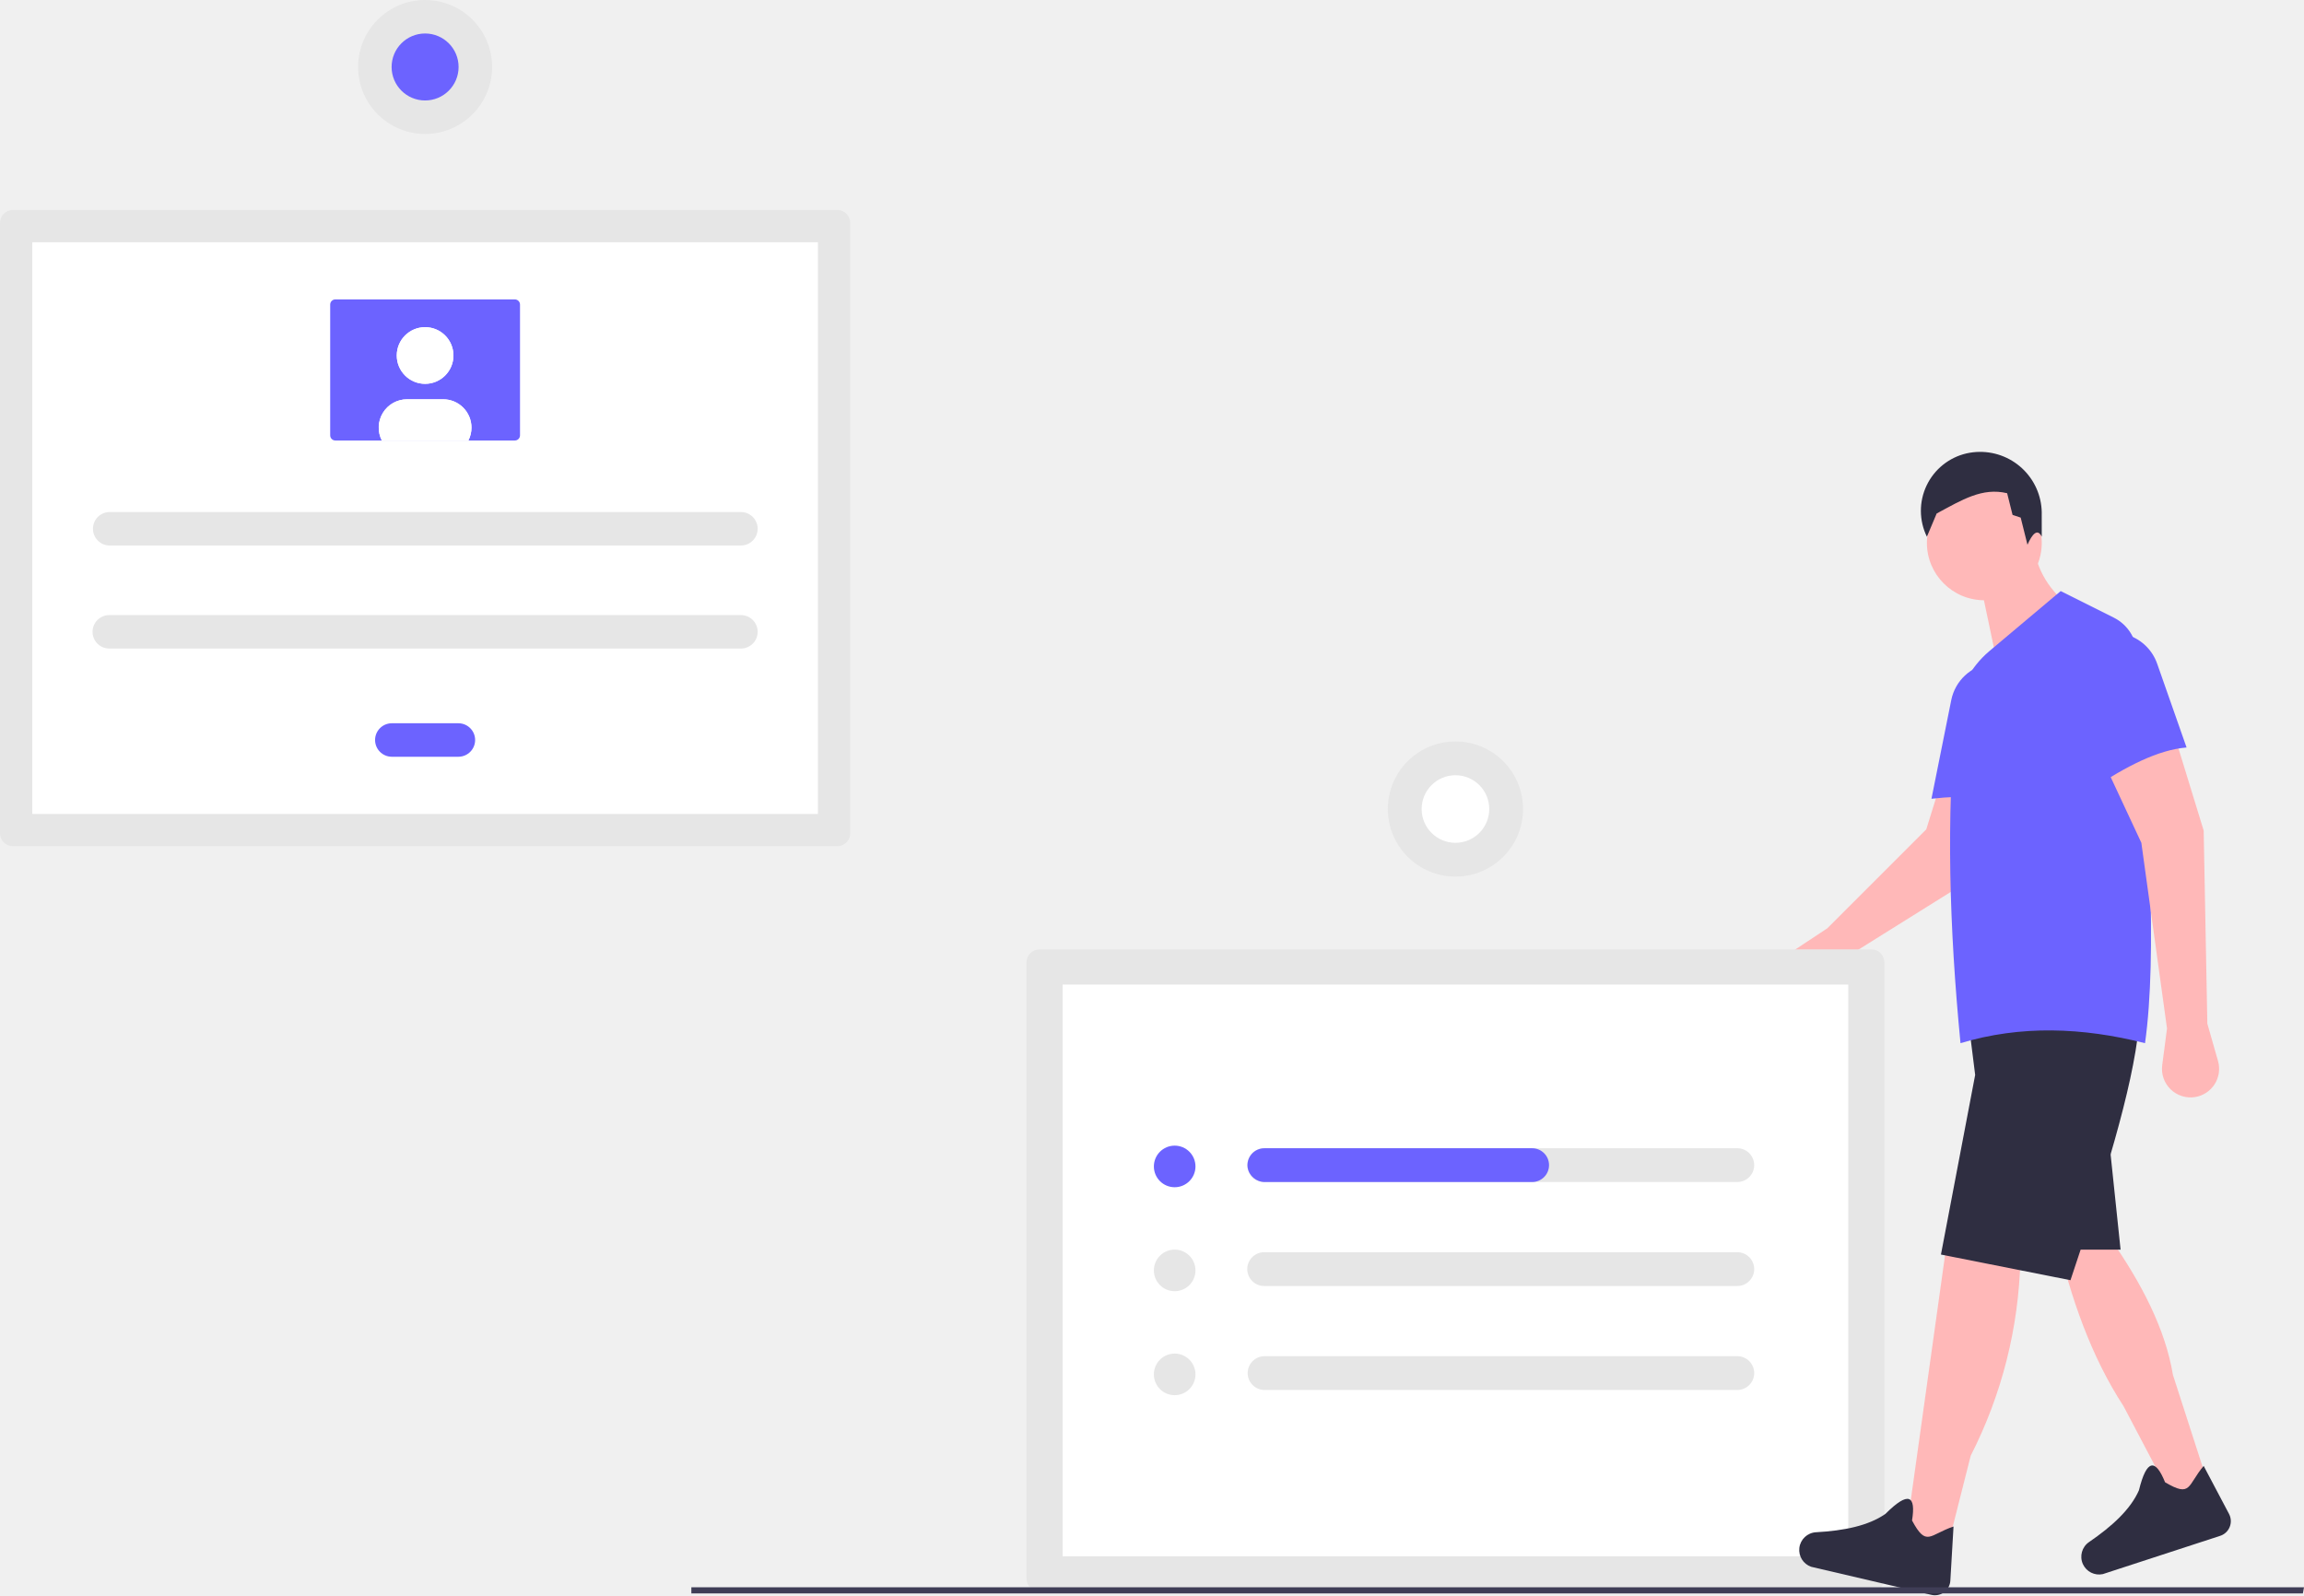
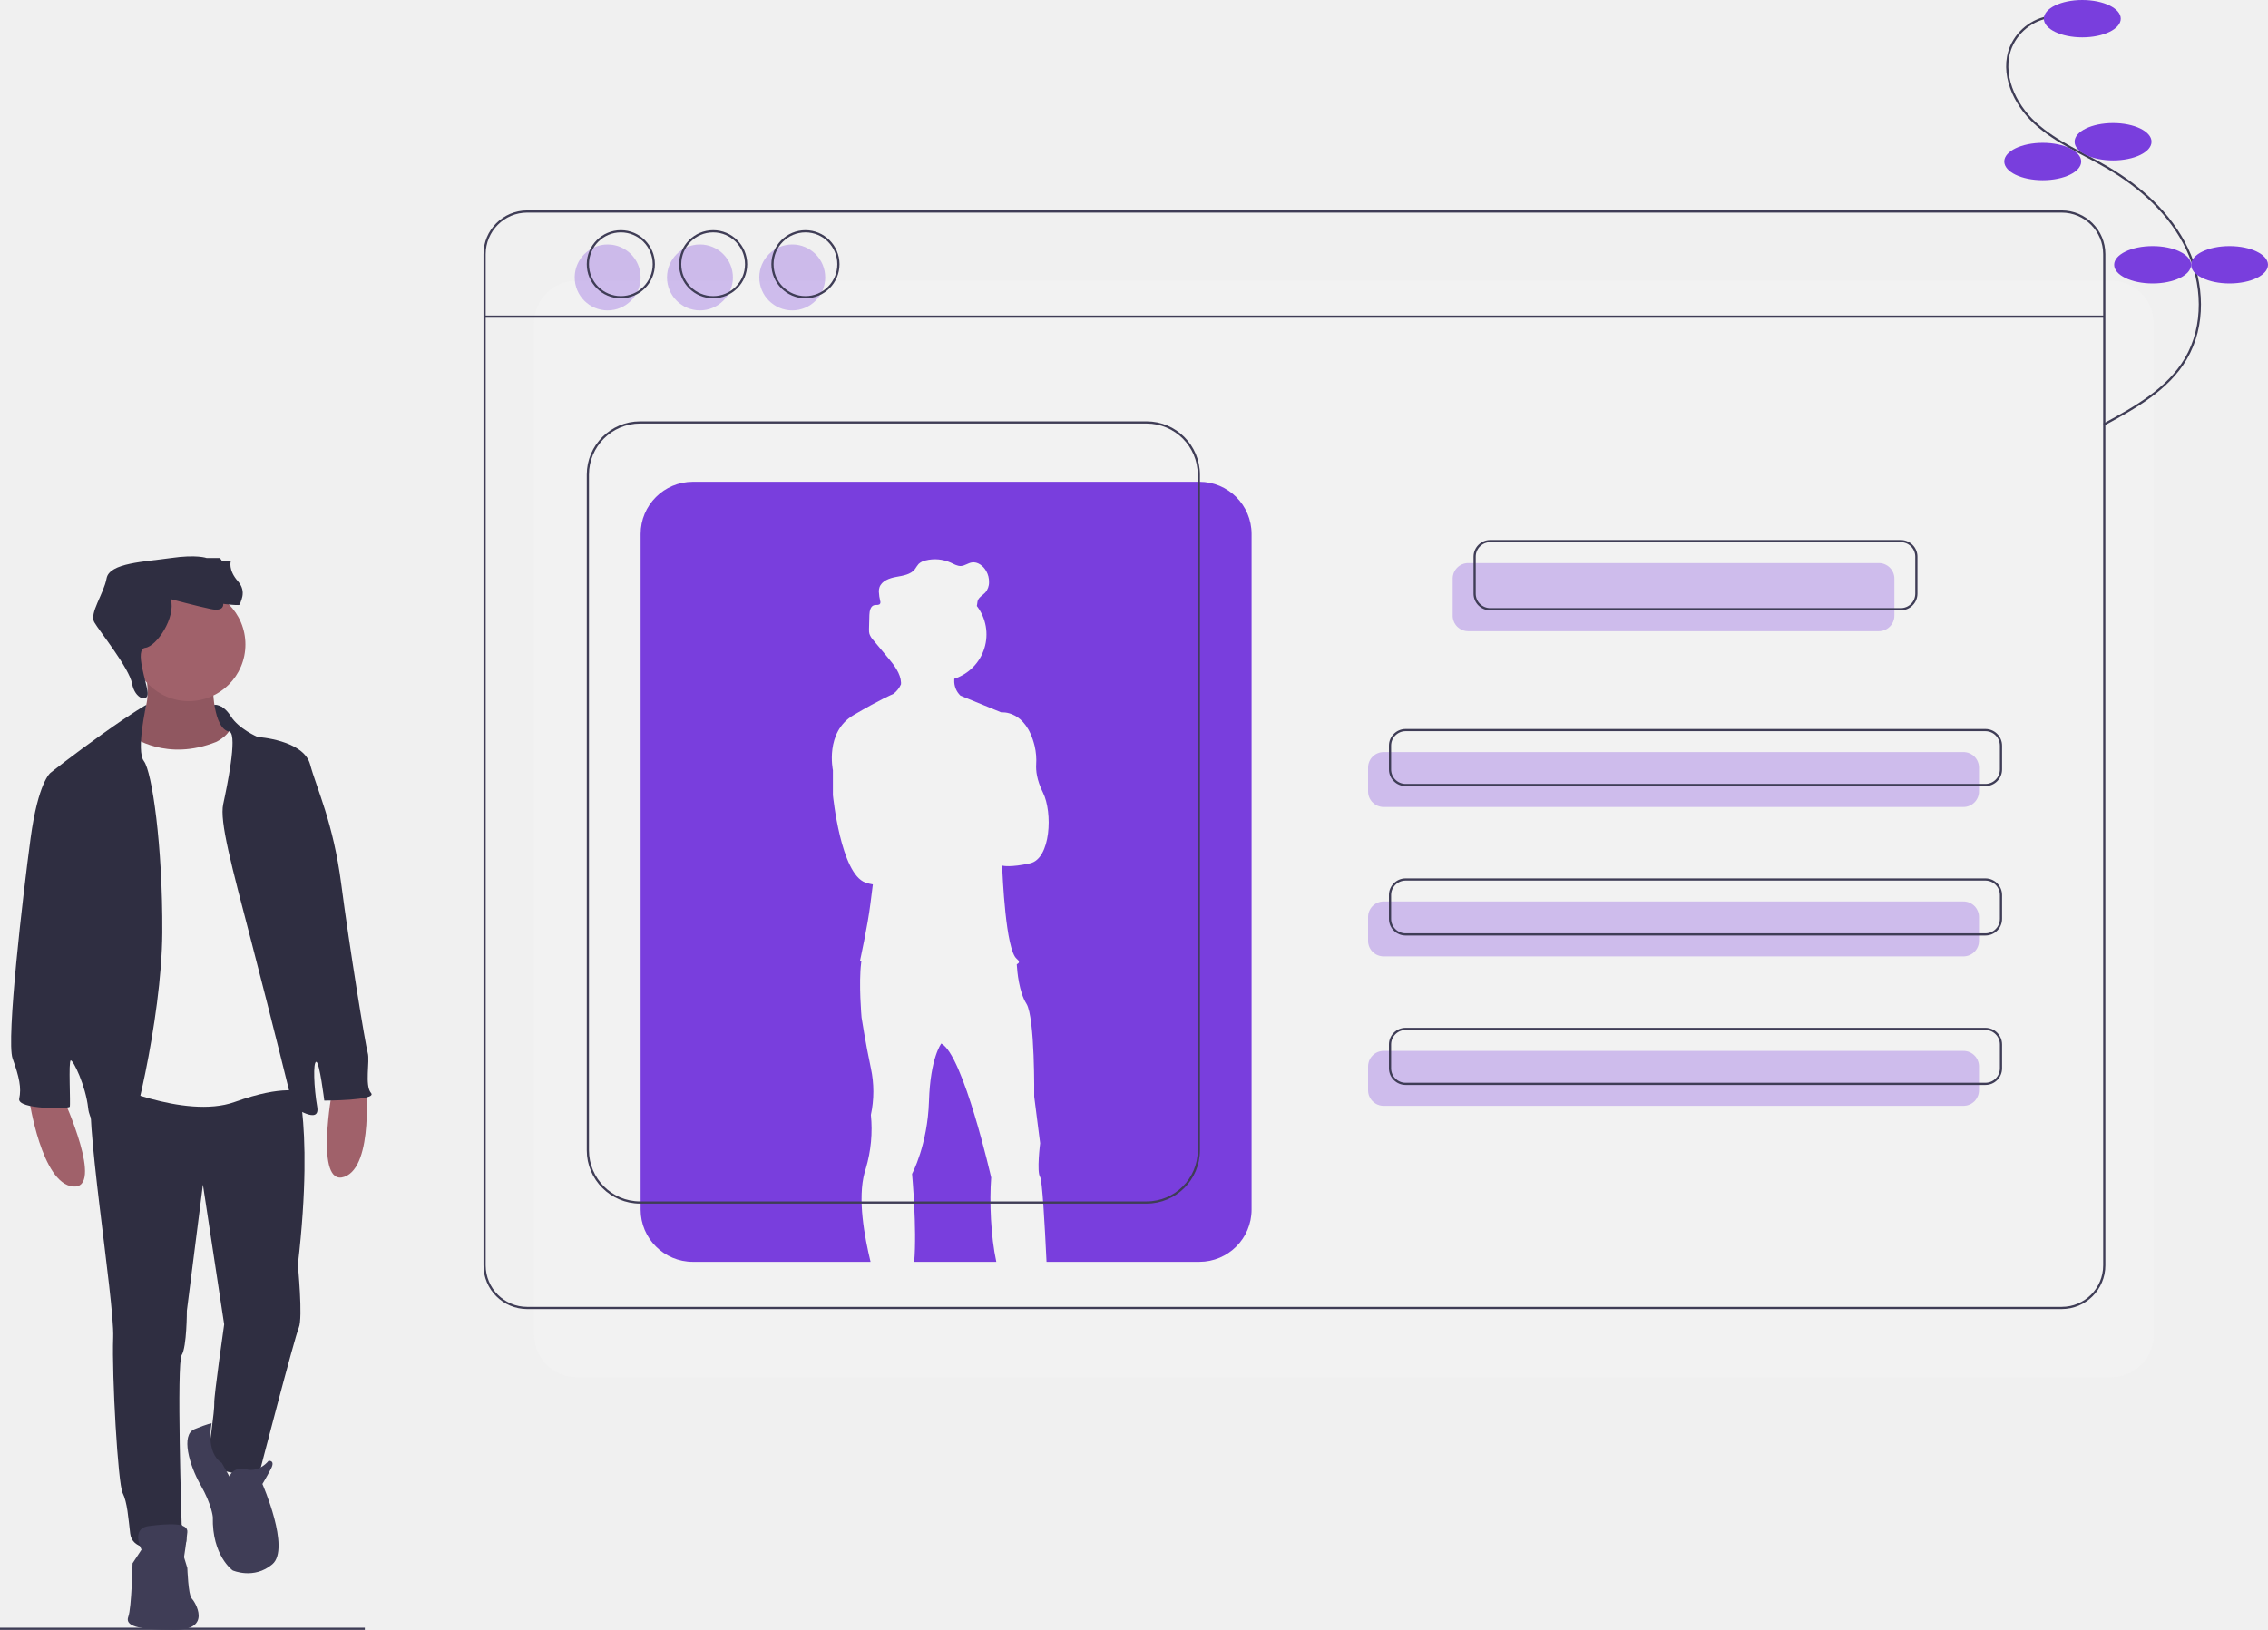
- <svg xmlns="http://www.w3.org/2000/svg" id="b71cf957-6104-44bf-a28a-c3091bf56141" data-name="Layer 1" width="820.759" height="568.363" viewBox="0 0 820.759 568.363">
-   <path d="M850.576,504.829l-9.67,13.186a9.334,9.334,0,0,1-11.769,2.794h0a9.334,9.334,0,0,1-.905-16.1l12.331-8.151L875.824,461.298l3.918-12.624h26.554l-13.93,30.037Z" transform="translate(-189.6205 -165.8184)" fill="#ffb8b8" />
-   <path d="M559.92,504.065a4.636,4.636,0,0,0-4.631,4.631V728.182a4.636,4.636,0,0,0,4.631,4.631H856.273a4.636,4.636,0,0,0,4.631-4.631V508.695a4.636,4.636,0,0,0-4.631-4.631Z" transform="translate(-189.6205 -165.8184)" fill="#e6e6e6" />
-   <path d="M568.162,720.286H848.032V516.591H568.162Z" transform="translate(-189.6205 -165.8184)" fill="#fff" />
-   <path d="M808.579,574.912H640.028a6.02,6.02,0,1,0,0,12.039H808.579a6.02,6.02,0,0,0,0-12.039Z" transform="translate(-189.6205 -165.8184)" fill="#e6e6e6" />
-   <path d="M640.028,611.956a6.02,6.02,0,1,0,0,12.039H808.579a6.02,6.02,0,0,0,0-12.039Z" transform="translate(-189.6205 -165.8184)" fill="#e6e6e6" />
-   <path d="M640.028,649a6.02,6.02,0,0,0,0,12.039H808.579a6.02,6.02,0,0,0,0-12.039Z" transform="translate(-189.6205 -165.8184)" fill="#e6e6e6" />
-   <circle cx="418.457" cy="415.576" r="7.409" fill="#6c63ff" />
-   <circle cx="418.457" cy="452.62" r="7.409" fill="#e6e6e6" />
-   <circle cx="418.457" cy="489.664" r="7.409" fill="#e6e6e6" />
-   <path d="M741.437,580.931h0a6.02,6.02,0,0,1-6.02,6.02H640.245a6.167,6.167,0,0,1-6.184-5.22,6.031,6.031,0,0,1,5.968-6.82h95.389A6.02,6.02,0,0,1,741.437,580.931Z" transform="translate(-189.6205 -165.8184)" fill="#6c63ff" />
-   <circle cx="518.476" cy="288.237" r="24.079" fill="#e6e6e6" />
-   <circle cx="518.476" cy="288.237" r="12.039" fill="#fff" />
-   <path d="M976.817,696.366l-12.189,5.659L946.106,666.831c-11.435-17.517-18.898-38.508-24.139-61.445l19.154,1.306c11.403,16.275,19.853,32.593,22.576,48.994Z" transform="translate(-189.6205 -165.8184)" fill="#ffb8b8" />
-   <polygon points="755.418 445.227 731.041 445.227 731.041 403.001 750.63 399.519 755.418 445.227" fill="#2f2e41" />
-   <path d="M913.712,451.759a120.111,120.111,0,0,0-36.042-1.358l7.046-35.137a16.443,16.443,0,0,1,13.997-13.073h0a16.443,16.443,0,0,1,18.47,18.108Z" transform="translate(-189.6205 -165.8184)" fill="#6c63ff" />
-   <circle cx="706.881" cy="193.398" r="20.46" fill="#ffb8b8" />
-   <path d="M928.062,382.941l-26.989,19.154-7.183-34.172,20.242-8.053C914.952,368.829,919.791,376.454,928.062,382.941Z" transform="translate(-189.6205 -165.8184)" fill="#ffb8b8" />
-   <path d="M916.961,357.04c-1.513-3.119-3.408-.955-5.091,2.849l-2.414-9.656-2.897-.966-1.931-7.725c-8.858-2.115-15.967,2.31-25.104,7.227l-3.482,8.271h0a20.994,20.994,0,0,1,14.144-29.691,22.045,22.045,0,0,1,4.618-.535h0a21.929,21.929,0,0,1,22.146,22.612Z" transform="translate(-189.6205 -165.8184)" fill="#2f2e41" />
-   <path d="M980.351,713.059,938.702,726.644a6.334,6.334,0,0,1-7.09-3.573h0a6.336,6.336,0,0,1,2.195-7.849c8.214-5.623,14.76-11.622,17.761-18.42,2.775-11.272,5.912-11.298,9.319-2.888,9.411,5.567,7.891,1.108,13.752-5.819l9.036,17.104A5.508,5.508,0,0,1,980.351,713.059Z" transform="translate(-189.6205 -165.8184)" fill="#2f2e41" />
-   <path d="M881.918,722.92l-13.93-6.094,4.993-35.687,9.807-70.094,26.554,3.482a162.129,162.129,0,0,1-17.692,69.924Z" transform="translate(-189.6205 -165.8184)" fill="#ffb8b8" />
-   <path d="M927.191,621.928l-46.143-9.142,12.189-63.991L891.06,531.383H951.568C949.361,553.926,938.832,587.209,927.191,621.928Z" transform="translate(-189.6205 -165.8184)" fill="#2f2e41" />
-   <path d="M953.745,537.477c-22.335-5.653-44.306-6.453-65.732,0-4.008-41.301-5.111-80.684-1.604-117.024a33.774,33.774,0,0,1,11.844-22.622l25.456-21.42,18.902,9.451a14.974,14.974,0,0,1,8.274,13.084C955.011,453.889,958.175,506.173,953.745,537.477Z" transform="translate(-189.6205 -165.8184)" fill="#6c63ff" />
-   <path d="M975.946,530.512l3.805,13.319a10.18,10.18,0,0,1-8.201,12.852h0A10.18,10.18,0,0,1,959.869,545.304l1.712-13.051L952.439,466.086l-12.189-26.119,24.378-10.883L974.64,461.733Z" transform="translate(-189.6205 -165.8184)" fill="#ffb8b8" />
-   <path d="M877.478,733.993l-42.66-9.962A6.334,6.334,0,0,1,830.605,717.302h0a6.336,6.336,0,0,1,5.944-5.576c9.939-.553,18.646-2.292,24.735-6.552,8.214-8.203,10.91-6.6,9.467,2.359,5.164,9.637,6.174,5.036,14.777,2.149l-1.134,19.311A5.508,5.508,0,0,1,877.478,733.993Z" transform="translate(-189.6205 -165.8184)" fill="#2f2e41" />
-   <path d="M968.546,432.132c-10.307.849-21.552,6.821-33.084,14.365l-8.846-34.728a16.443,16.443,0,0,1,6.965-17.841l0,0a16.443,16.443,0,0,1,24.485,8.338Z" transform="translate(-189.6205 -165.8184)" fill="#6c63ff" />
-   <path d="M194.209,240.618a4.594,4.594,0,0,0-4.589,4.589V462.723a4.594,4.594,0,0,0,4.589,4.589H487.902a4.594,4.594,0,0,0,4.589-4.589V245.207a4.594,4.594,0,0,0-4.589-4.589Z" transform="translate(-189.6205 -165.8184)" fill="#e6e6e6" />
-   <path d="M201.12,455.812h279.871V252.118H201.12Z" transform="translate(-189.6205 -165.8184)" fill="#fff" />
-   <path d="M228.627,348.243a5.966,5.966,0,0,0,0,11.931H453.485a5.966,5.966,0,1,0,0-11.931Z" transform="translate(-189.6205 -165.8184)" fill="#e6e6e6" />
-   <path d="M228.627,384.955a5.966,5.966,0,1,0,0,11.931H453.485a5.966,5.966,0,1,0,0-11.931Z" transform="translate(-189.6205 -165.8184)" fill="#e6e6e6" />
-   <path d="M329.125,423.502a5.966,5.966,0,0,0,0,11.931H352.987a5.966,5.966,0,0,0,0-11.931Z" transform="translate(-189.6205 -165.8184)" fill="#6c63ff" />
-   <path d="M309.08,272.493a1.837,1.837,0,0,0-1.836,1.836v46.596a1.837,1.837,0,0,0,1.836,1.836h63.951a1.837,1.837,0,0,0,1.836-1.836V274.329a1.837,1.837,0,0,0-1.836-1.836Z" transform="translate(-189.6205 -165.8184)" fill="#6c63ff" />
-   <circle cx="151.435" cy="126.655" r="10.096" fill="#fff" />
-   <path d="M357.576,318.171a10.018,10.018,0,0,1-1.101,4.589H325.637a10.094,10.094,0,0,1,8.994-14.685h12.849A10.09,10.09,0,0,1,357.576,318.171Z" transform="translate(-189.6205 -165.8184)" fill="#fff" />
-   <circle cx="151.435" cy="126.655" r="10.096" fill="#fff" />
-   <path d="M357.576,318.171a10.018,10.018,0,0,1-1.101,4.589H325.637a10.094,10.094,0,0,1,8.994-14.685h12.849A10.09,10.09,0,0,1,357.576,318.171Z" transform="translate(-189.6205 -165.8184)" fill="#fff" />
-   <circle cx="151.435" cy="23.863" r="23.863" fill="#e6e6e6" />
-   <circle cx="151.435" cy="23.863" r="11.931" fill="#6c63ff" />
-   <polygon points="820.364 567.695 246.283 567.695 246.283 565.514 820.759 565.514 820.364 567.695" fill="#3f3d56" />
+ <svg xmlns="http://www.w3.org/2000/svg" id="fe80fb2b-bcaf-407e-919b-306adc32f78b" data-name="Layer 1" width="1032" height="741.753" viewBox="0 0 1032 741.753">
+   <line y1="741.253" x2="166" y2="741.253" fill="none" stroke="#3f3d56" stroke-miterlimit="10" />
+   <rect x="243" y="127.753" width="737" height="499" rx="19.398" fill="#f2f2f2" />
+   <rect x="220.5" y="96.253" width="737" height="499" rx="19.398" fill="none" stroke="#3f3d56" stroke-miterlimit="10" />
+   <line x1="220.5" y1="144.093" x2="957.5" y2="144.093" fill="none" stroke="#3f3d56" stroke-miterlimit="10" />
+   <rect x="661" y="256.253" width="201" height="31" rx="7.093" fill="#793edd" opacity="0.3" />
+   <rect x="622.5" y="342.253" width="278" height="25" rx="7.093" fill="#793edd" opacity="0.3" />
+   <rect x="622.5" y="410.253" width="278" height="25" rx="7.093" fill="#793edd" opacity="0.3" />
+   <rect x="622.5" y="478.253" width="278" height="25" rx="7.093" fill="#793edd" opacity="0.3" />
+   <rect x="671" y="246.253" width="201" height="31" rx="7.093" fill="none" stroke="#3f3d56" stroke-miterlimit="10" />
+   <rect x="632.5" y="332.253" width="278" height="25" rx="7.093" fill="none" stroke="#3f3d56" stroke-miterlimit="10" />
+   <rect x="632.5" y="400.253" width="278" height="25" rx="7.093" fill="none" stroke="#3f3d56" stroke-miterlimit="10" />
+   <rect x="632.5" y="468.253" width="278" height="25" rx="7.093" fill="none" stroke="#3f3d56" stroke-miterlimit="10" />
+   <circle cx="276.5" cy="126.253" r="15" fill="#793edd" opacity="0.3" />
+   <circle cx="318.5" cy="126.253" r="15" fill="#793edd" opacity="0.3" />
+   <circle cx="360.5" cy="126.253" r="15" fill="#793edd" opacity="0.3" />
+   <circle cx="282.5" cy="120.253" r="15" fill="none" stroke="#3f3d56" stroke-miterlimit="10" />
+   <circle cx="324.5" cy="120.253" r="15" fill="none" stroke="#3f3d56" stroke-miterlimit="10" />
+   <circle cx="366.5" cy="120.253" r="15" fill="none" stroke="#3f3d56" stroke-miterlimit="10" />
+   <path d="M537.854,653.379c-2.511-11.568-3.177-27.369-2.333-38.36,0,0-12.698-55.786-22.69-60.991l-.003.003c-.153.197-5.002,6.554-5.617,26.224-.625,19.983-7.7,33.097-7.7,33.097s2.29,24.908.98,40.028Z" transform="translate(-84.5 -79.12639)" fill="#793edd" />
+   <path d="M630.228,298.379H399.772A23.772,23.772,0,0,0,376,322.151V629.607a23.772,23.772,0,0,0,23.772,23.772h80.855c-2.7-11.199-6.057-28.691-2.657-40.852l-.002-.008.002.005c.159-.568.327-1.127.516-1.67a63.497,63.497,0,0,0,2.292-24.354,50.609,50.609,0,0,0,0-21.232c-2.498-11.656-4.246-23.105-4.246-23.105s-1.377-15.402-.175-24.844c.027-.207.058-.404.087-.605-.424-.097-.662-.152-.662-.152s3.539-16.028,4.788-26.227c.295-2.408.683-5.46,1.103-8.715a20.94,20.94,0,0,1-3.393-.86c-11.24-3.955-14.779-39.758-14.779-39.758V429.656s-3.747-17.381,9.367-25.083c12.628-7.416,17.67-9.446,18.026-9.586.096-.069.19-.131.288-.207a11.061,11.061,0,0,0,3.29-4.234q.026-.429.012-.852c-.213-4.067-3.044-7.765-5.73-10.992q-3.437-4.129-6.873-8.257a8.072,8.072,0,0,1-1.77-2.865,6.604,6.604,0,0,1-.187-1.804q-.003-.337.004-.673.056-3.078.167-6.155c.064-1.792.516-4.054,2.271-4.422.913-.192,2.121.142,2.604-.656a1.565,1.565,0,0,0,.117-1.061c-.006.027-.007.054-.015.081-.006-.033-.012-.067-.018-.1a22.437,22.437,0,0,1-.651-4.386,5.842,5.842,0,0,1,.282-1.97c1.017-2.975,4.518-4.196,7.611-4.757,3.094-.561,6.567-1.044,8.508-3.517a26.951,26.951,0,0,1,1.689-2.374,6.63,6.63,0,0,1,3.166-1.597,17.498,17.498,0,0,1,11.506,1.021c1.496.683,3,1.602,4.641,1.498,1.705-.108,3.162-1.308,4.845-1.6,2.719-.472,5.319,1.566,6.659,3.978a9.851,9.851,0,0,1,1.233,5.023,6.912,6.912,0,0,1-1.764,4.741c-1.17,1.241-2.916,2.094-3.402,3.73-.198.666-.152,1.383-.327,2.055-.022.084-.057.162-.086.244.032.042.067.081.099.123a21.231,21.231,0,0,1-10.332,33.019c-.008.211-.016.421-.015.633a9.173,9.173,0,0,0,2.84,7.065l18.547,7.606s11.166-1.353,15.195,15.31a28.826,28.826,0,0,1,.69,8.457c-.146,2.513.195,6.936,3.057,12.66,4.579,9.159,3.539,30.182-5.828,32.264-8.872,1.972-12.324,1.143-12.664,1.05l-.02.368c.146,3.945,1.55,37.969,6.648,42.086,1.41,1.138,1.14,1.908-.016,2.426l.003.003s.009.219.031.612c.153,2.488.94,11.965,4.353,17.357,3.956,6.245,3.541,42.257,3.541,42.257l2.704,21.232s-1.664,13.114,0,15.402c.946,1.298,2.091,21.404,2.905,38.57h69.53A23.772,23.772,0,0,0,654,629.607V322.151A23.772,23.772,0,0,0,630.228,298.379Z" transform="translate(-84.5 -79.12639)" fill="#793edd" />
+   <rect x="267.5" y="192.253" width="278" height="355" rx="23.772" fill="none" stroke="#3f3d56" stroke-miterlimit="10" />
+   <path d="M185.324,400.757S176,398,174,401s2.727,24.748,2.727,24.748l20.546,1.249-7.17-18.107Z" transform="translate(-84.5 -79.12639)" fill="#2f2e41" />
+   <path d="M113.444,579.347s18.695,41.042,4.298,39.753-19.984-39.753-19.984-39.753Z" transform="translate(-84.5 -79.12639)" fill="#a0616a" />
+   <path d="M235.711,575.071s-8.201,44.348,5.455,39.611,9.764-43.409,9.764-43.409Z" transform="translate(-84.5 -79.12639)" fill="#a0616a" />
+   <path d="M181.347,390.466s-.215,20.629,7.736,21.703-4.513,12.033-4.513,12.033l-14.182,2.793L149.974,425.492l-9.025-11.604s15.901-7.521,9.025-30.943Z" transform="translate(-84.5 -79.12639)" fill="#a0616a" />
+   <path d="M181.347,390.466s-.215,20.629,7.736,21.703-4.513,12.033-4.513,12.033l-14.182,2.793L149.974,425.492l-9.025-11.604s15.901-7.521,9.025-30.943Z" transform="translate(-84.5 -79.12639)" opacity="0.1" />
+   <path d="M217.876,564.95s10.099,21.703,2.149,89.82c0,0,2.364,24.067.43,28.579s-17.835,65.754-17.835,65.754-20.414,4.513-23.207-9.025c0,0,2.793-19.339,2.579-22.348s4.513-35.885,4.513-35.885l-9.67-63.605-7.306,57.373s0,16.546-2.364,20.199,0,77.142,0,77.142,6.661,11.174-3.438,11.389-19.124-.215-19.984-7.306-1.289-14.182-3.438-18.48-4.942-53.505-4.298-70.696-14.182-105.507-9.455-114.747S217.876,564.95,217.876,564.95Z" transform="translate(-84.5 -79.12639)" fill="#2f2e41" />
+   <circle cx="85.888" cy="293.29" r="25.786" fill="#a0616a" />
+   <path d="M144.602,414.318s15.686,11.604,38.464,2.364c0,0,7.521-3.653,6.876-9.24s15.686,44.91,15.686,44.91l16.546,87.886-.86,35.885s-7.306-3.653-30.083,4.513-59.952-9.24-59.952-9.24l1.289-92.184,1.289-53.72,3.438-11.818S139.015,410.45,144.602,414.318Z" transform="translate(-84.5 -79.12639)" fill="#f2f2f2" />
+   <path d="M182.063,399.893s3.796-.617,7.449,5.185,12.248,9.455,12.248,9.455,20.843,1.289,23.852,12.463,10.529,26.43,14.182,54.58,10.959,73.06,12.033,76.713-1.504,14.827,1.504,18.265-21.273,3.438-21.273,3.438-2.149-17.62-3.653-17.62-1.074,11.818.43,20.414-10.959,0-10.959,0-9.67-39.323-18.91-74.779S184.355,452.997,186.074,445.046s6.446-30.728,3.008-32.877S182.063,399.893,182.063,399.893Z" transform="translate(-84.5 -79.12639)" fill="#2f2e41" />
+   <path d="M151.076,399.874s-5.614,3.055-19.796,13.155-23.852,17.835-23.852,17.835-5.587,4.298-9.025,29.868S87.229,552.487,90.237,560.867s4.083,13.323,3.008,18.265,22.563,4.727,22.992,3.653-.645-20.629.43-21.058,6.876,11.604,7.951,21.703,13.538,18.05,16.331,18.05,17.191-58.233,17.405-97.986-4.727-73.275-8.38-78.002S151.076,399.874,151.076,399.874Z" transform="translate(-84.5 -79.12639)" fill="#2f2e41" />
+   <path d="M188.867,751.037s1.719-4.727,7.736-3.223,10.099-3.868,10.099-3.868,3.223-.43,1.074,3.653-3.868,6.876-3.868,6.876,12.893,29.439,4.513,36.53-18.05,2.793-18.05,2.793-9.455-6.661-9.025-24.282c0,0-.43-5.587-5.587-14.612s-9.025-22.777-2.793-25.356,7.835-2.674,7.835-2.674-2.916,13.337,4.616,17.998Z" transform="translate(-84.5 -79.12639)" fill="#3f3d56" />
+   <path d="M148.9,784.344s-5.157-9.67,3.438-10.744,17.835-1.719,17.405,2.793-1.504,11.389-1.504,11.389l1.504,4.942s.43,12.248,1.934,13.752,9.67,14.397-7.736,14.397-22.563-1.934-21.058-6.017,1.934-24.282,1.934-24.282Z" transform="translate(-84.5 -79.12639)" fill="#3f3d56" />
+   <path d="M162.222,351.788s12.033,3.223,18.265,4.513,5.587-2.364,5.587-2.364,8.165,1.074,7.736.215,3.438-5.372-1.074-10.529-3.223-9.025-3.223-9.025h-3.868l-1.074-1.504h-6.017s-4.513-1.719-16.331,0-27.935,2.149-29.224,9.24-7.951,15.901-5.587,19.984,15.901,20.843,17.191,27.935,7.309,8.667,7.093,4.226-6.233-19.912-1.076-20.557S164.586,360.168,162.222,351.788Z" transform="translate(-84.5 -79.12639)" fill="#2f2e41" />
+   <path d="M1019.381,86.584a22.982,22.982,0,0,0-19.81,13.851c-4.954,11.974,1.424,26.039,10.999,34.77s21.874,13.722,33.048,20.282c15.01,8.811,28.497,21.043,36.007,36.744s8.309,35.15-.519,50.15c-8.194,13.922-23.093,22.255-37.302,29.94" transform="translate(-84.5 -79.12639)" fill="none" stroke="#3f3d56" stroke-miterlimit="10" />
+   <ellipse cx="947.5" cy="8.5" rx="17.5" ry="8.5" fill="#793edd" />
+   <ellipse cx="961.5" cy="64.5" rx="17.5" ry="8.5" fill="#793edd" />
+   <ellipse cx="929.5" cy="73.5" rx="17.5" ry="8.5" fill="#793edd" />
+   <ellipse cx="979.5" cy="120.5" rx="17.5" ry="8.5" fill="#793edd" />
+   <ellipse cx="1014.5" cy="120.5" rx="17.5" ry="8.5" fill="#793edd" />
</svg>
